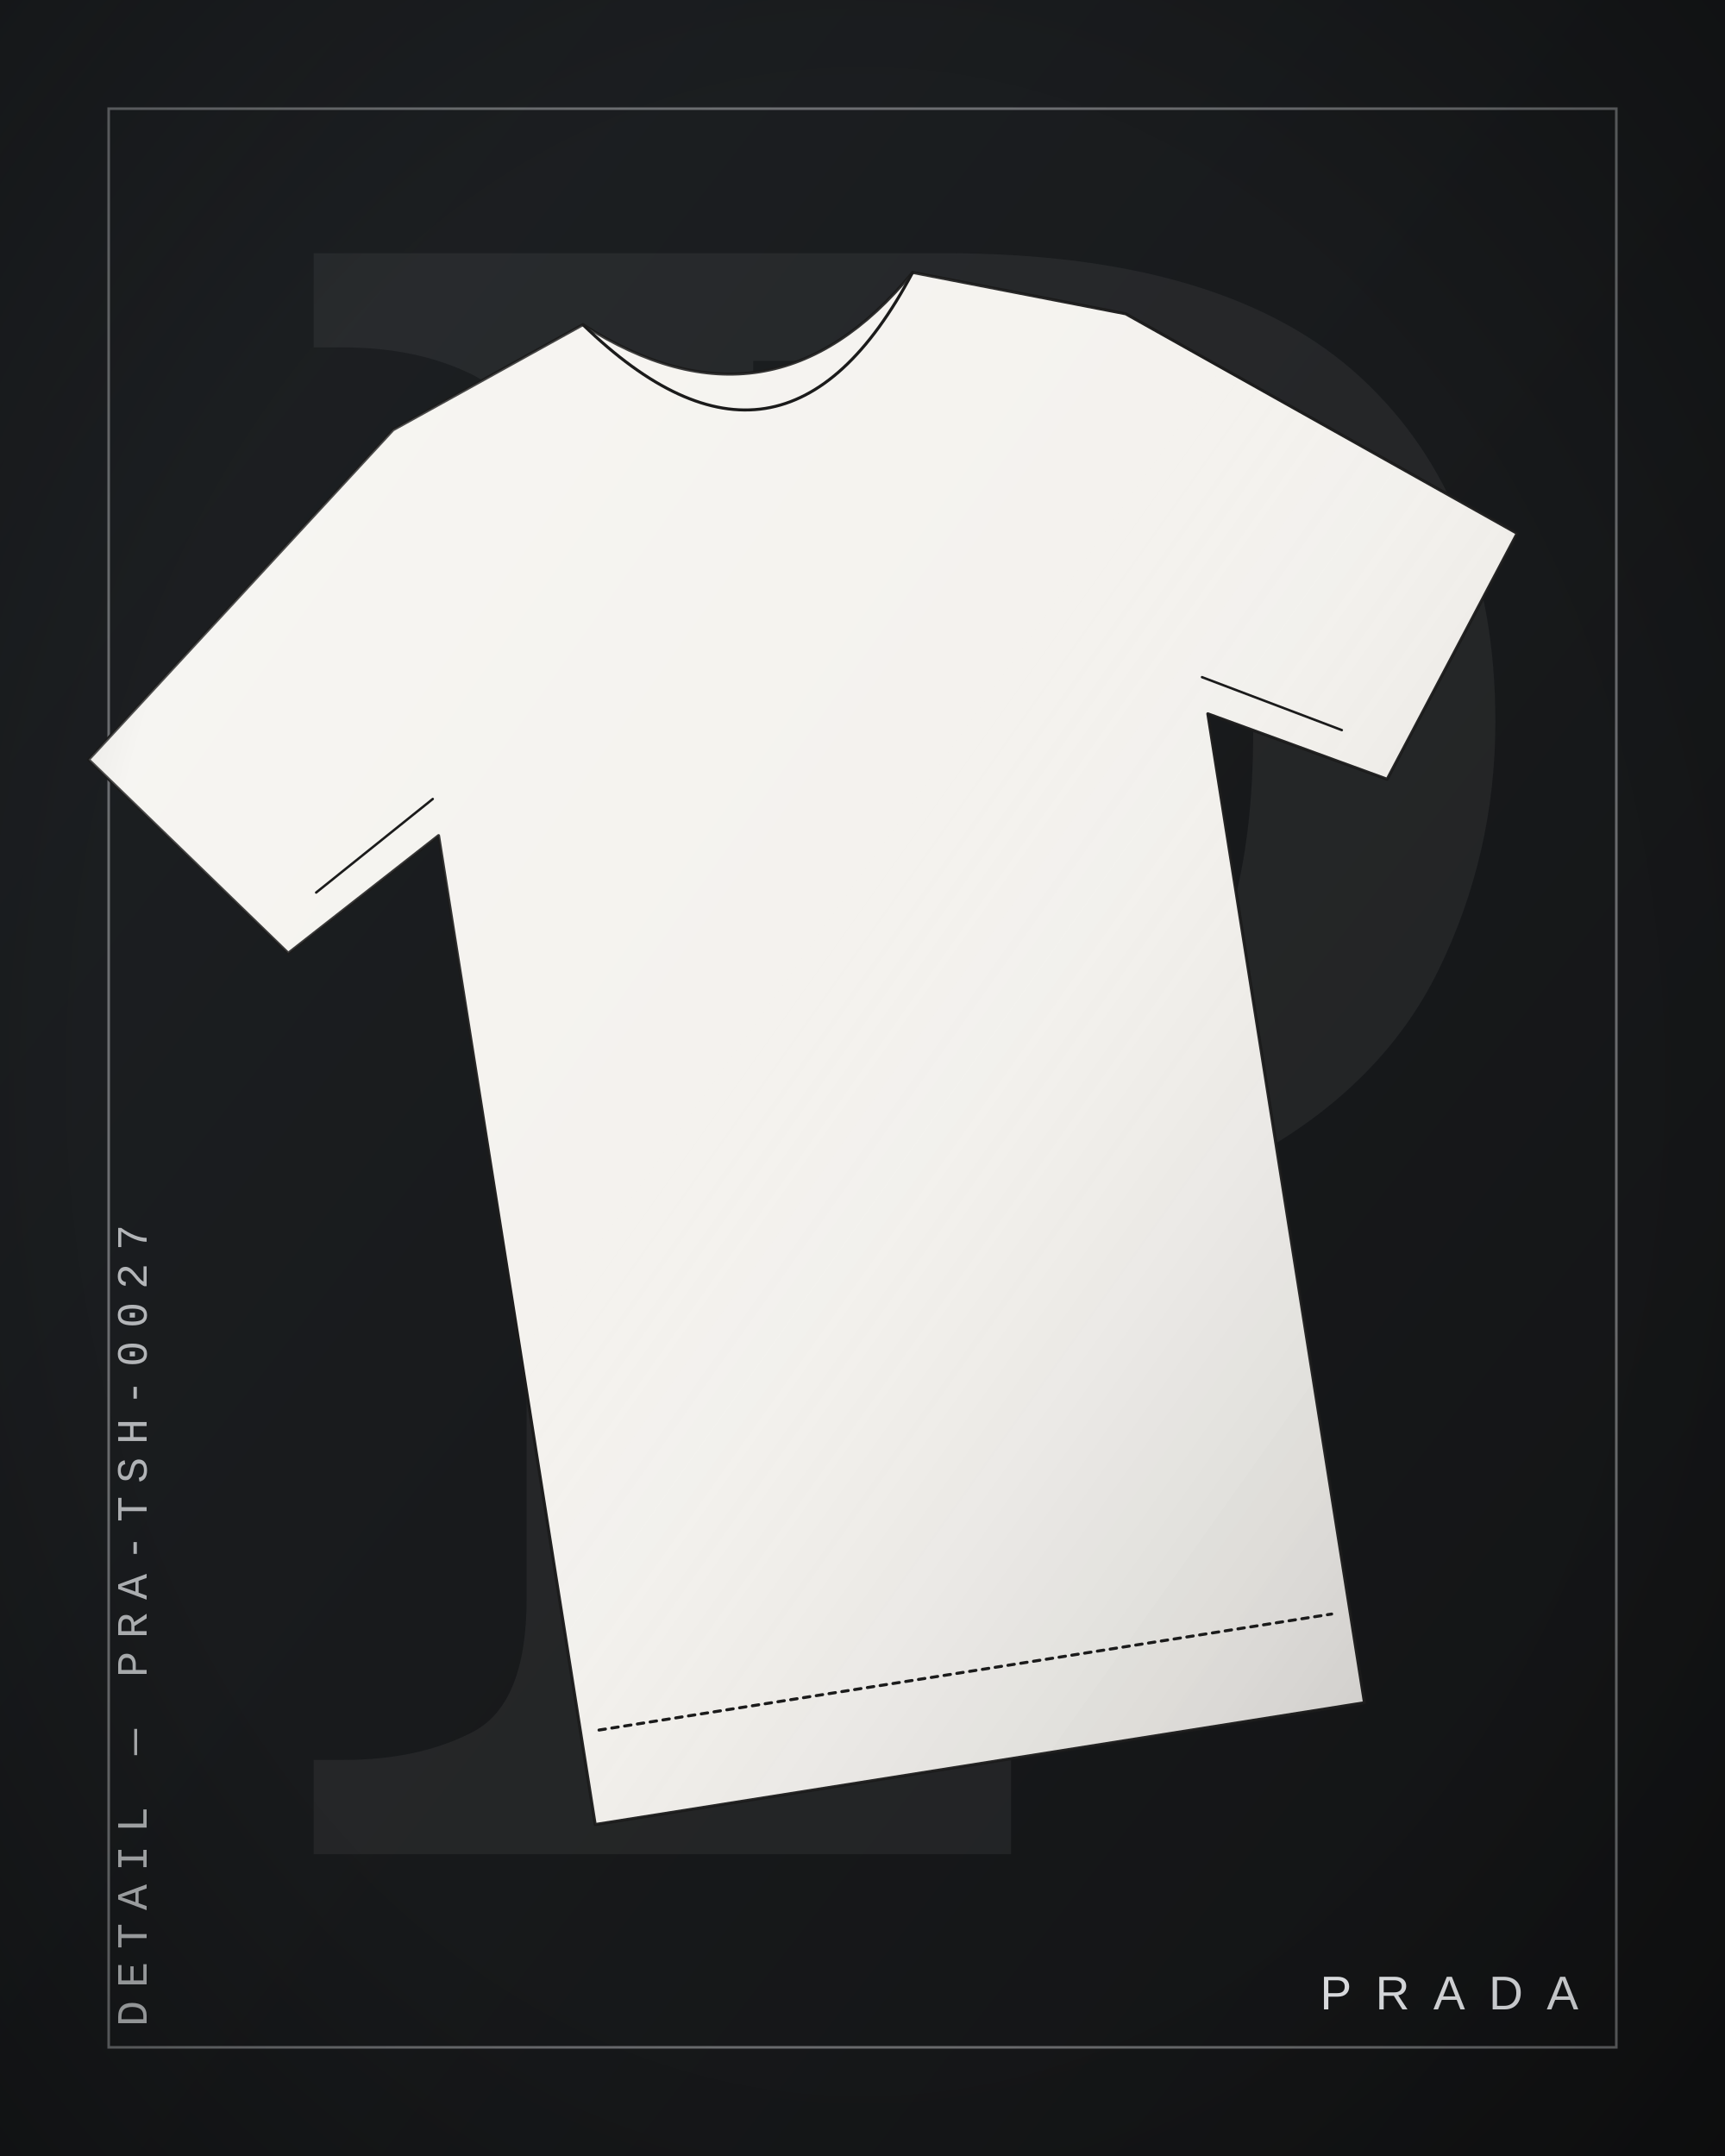
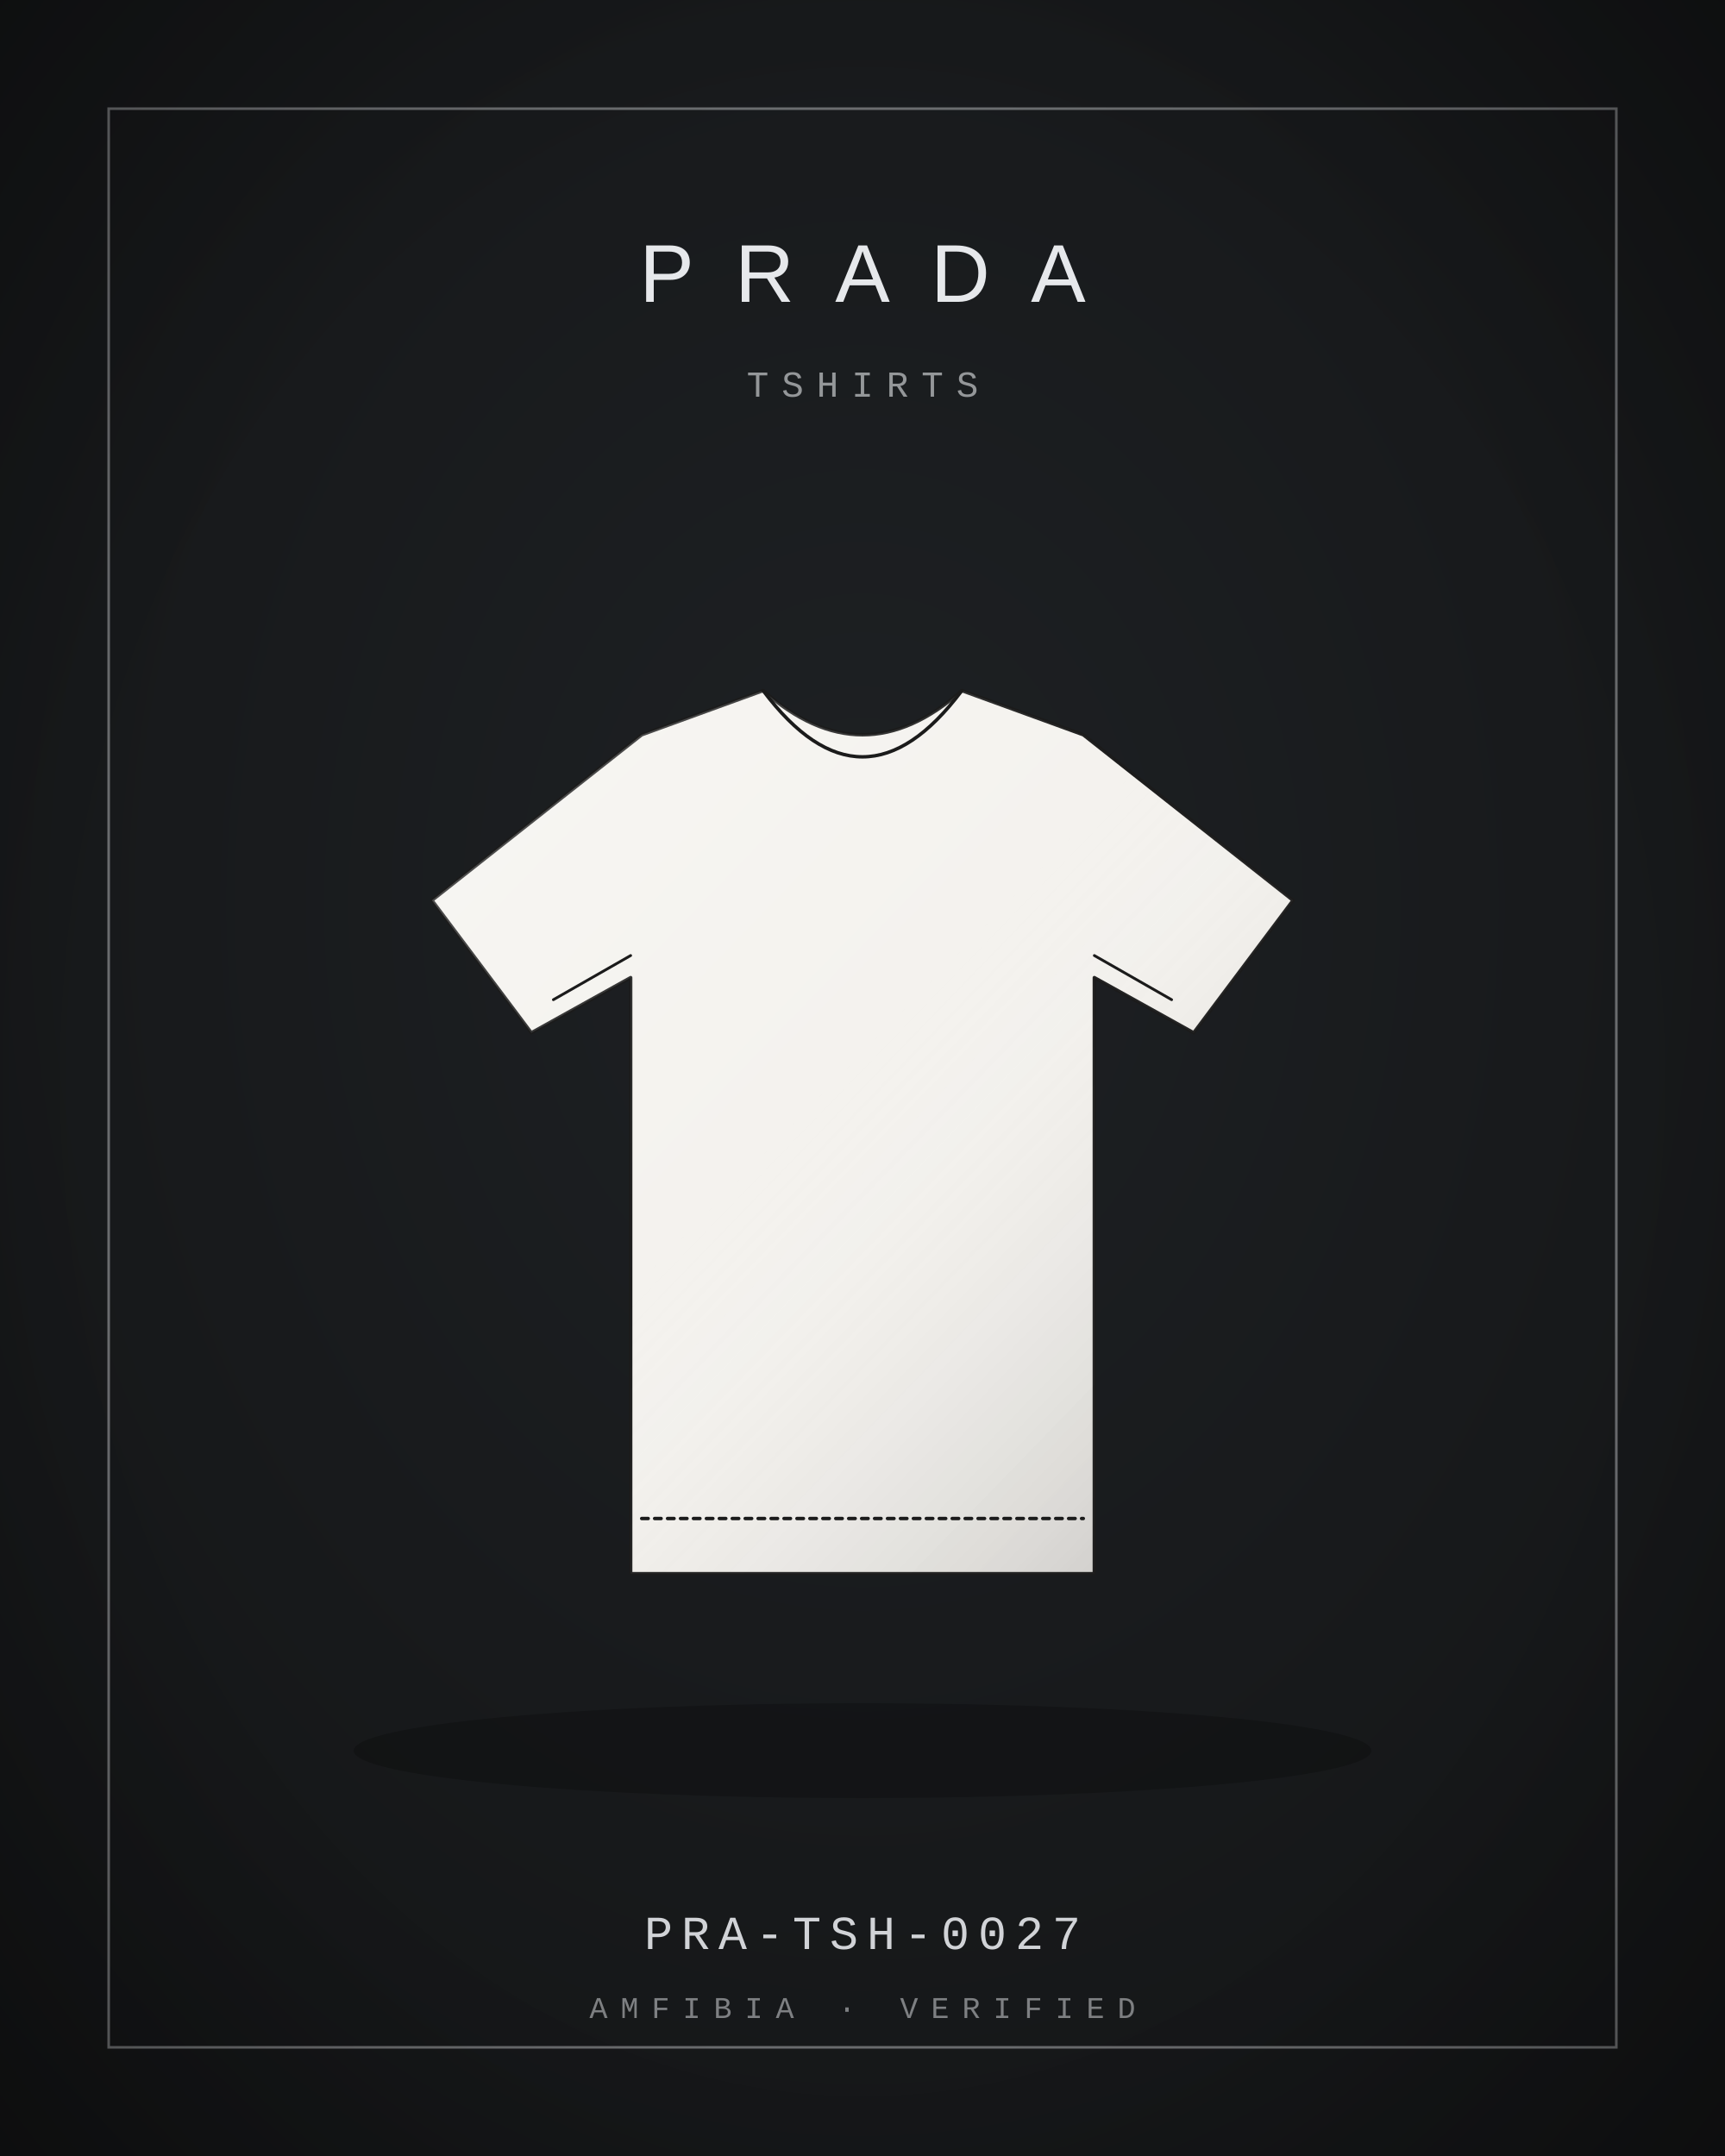
<svg xmlns="http://www.w3.org/2000/svg" viewBox="0 0 400 500" width="800" height="1000">
  <defs>
    <radialGradient id="bg" cx="50%" cy="42%" r="80%">
      <stop offset="0" stop-color="#1E2124" />
      <stop offset="1" stop-color="#121314" />
    </radialGradient>
    <linearGradient id="bgd" x1="0" y1="0" x2="1" y2="1">
      <stop offset="0" stop-color="#1E2124" />
      <stop offset="1" stop-color="#121314" />
    </linearGradient>
    <linearGradient id="sheen" x1="0" y1="0" x2="1" y2="1">
      <stop offset="0" stop-color="#fff" stop-opacity=".30" />
      <stop offset=".45" stop-color="#fff" stop-opacity="0" />
      <stop offset="1" stop-color="#000" stop-opacity=".22" />
    </linearGradient>
    <linearGradient id="multi" x1="0" y1="0" x2="1" y2="1">
      <stop offset="0" stop-color="#B3122E" />
      <stop offset=".35" stop-color="#C9A227" />
      <stop offset=".7" stop-color="#2F5D46" />
      <stop offset="1" stop-color="#3557A0" />
    </linearGradient>
    <radialGradient id="vig" cx="50%" cy="50%" r="75%">
      <stop offset=".6" stop-color="#000" stop-opacity="0" />
      <stop offset="1" stop-color="#000" stop-opacity=".35" />
    </radialGradient>
  </defs>
-   <rect width="400" height="500" fill="url(#bgd)" />
-   <text x="210" y="430" text-anchor="middle" font-family="Georgia, serif" font-size="520" fill="#E6E8EB" opacity="0.06">P</text>
+   <rect width="400" height="500" fill="url(#bg)" />
  <rect x="25.2" y="25.2" width="349.6" height="449.6" fill="none" stroke="#E6E8EB" stroke-width="0.6" opacity="0.4" />
-   <g transform="rotate(-9.0 200 250) translate(-13 20) scale(2.15)">
-     <path d="M60 30 L82 22 Q100 38 118 22 L140 30 L178 60 L160 84 L142 74 L142 182 L58 182 L58 74 L40 84 L22 60 Z" fill="#F4F2EE" stroke="#1B1B1B" stroke-width="1.4" stroke-linejoin="round" stroke-linecap="round" vector-effect="non-scaling-stroke" />
+   <ellipse cx="200" cy="406" rx="118" ry="11" fill="#000" opacity="0.22" />
+   <g transform="translate(72 132) scale(1.28)">
+     <path d="M60 30 L82 22 Q100 38 118 22 L140 30 L178 60 L160 84 L142 74 L142 182 L58 182 L58 74 L40 84 L22 60 Z" fill="#F4F2EE" stroke="#1B1B1B" stroke-width="1.6" stroke-linejoin="round" stroke-linecap="round" vector-effect="non-scaling-stroke" />
    <path d="M60 30 L82 22 Q100 38 118 22 L140 30 L178 60 L160 84 L142 74 L142 182 L58 182 L58 74 L40 84 L22 60 Z" fill="url(#sheen)" stroke="none" />
-     <path d="M82 22 Q100 46 118 22" fill="none" stroke="#1B1B1B" stroke-width="1.4" stroke-linejoin="round" stroke-linecap="round" vector-effect="non-scaling-stroke" />
-     <path d="M60 172 L140 172" fill="none" stroke="#1B1B1B" stroke-width="1.4" stroke-dasharray="3 3" stroke-linejoin="round" stroke-linecap="round" vector-effect="non-scaling-stroke" />
-     <path d="M44 78 L58 70 M156 78 L142 70" fill="none" stroke="#1B1B1B" stroke-width="1.12" stroke-linejoin="round" stroke-linecap="round" vector-effect="non-scaling-stroke" />
-   </g>
-   <g transform="translate(34 470) rotate(-90)">
-     <text x="0" y="0" text-anchor="start" font-family="'Courier New', Courier, monospace" font-size="10" letter-spacing="3" fill="#E6E8EB" opacity="0.75">DETAIL — PRA-TSH-0027</text>
+     <path d="M82 22 Q100 46 118 22" fill="none" stroke="#1B1B1B" stroke-width="1.6" stroke-linejoin="round" stroke-linecap="round" vector-effect="non-scaling-stroke" />
+     <path d="M60 172 L140 172" fill="none" stroke="#1B1B1B" stroke-width="1.6" stroke-dasharray="3 3" stroke-linejoin="round" stroke-linecap="round" vector-effect="non-scaling-stroke" />
+     <path d="M44 78 L58 70 M156 78 L142 70" fill="none" stroke="#1B1B1B" stroke-width="1.28" stroke-linejoin="round" stroke-linecap="round" vector-effect="non-scaling-stroke" />
  </g>
  <g>
-     <text x="366" y="466" text-anchor="end" font-size="11" fill="#E6E8EB" font-family="'Helvetica Neue', Arial, sans-serif" font-weight="300" letter-spacing="5.5">PRADA</text>
+     <text x="200" y="70" text-anchor="middle" font-size="19" fill="#E6E8EB" font-family="'Helvetica Neue', Arial, sans-serif" font-weight="300" letter-spacing="9.5">PRADA</text>
  </g>
+   <text x="200" y="92" text-anchor="middle" font-family="'Courier New', Courier, monospace" font-size="8.5" letter-spacing="3" fill="#E6E8EB" opacity="0.6">TSHIRTS</text>
+   <text x="200" y="452" text-anchor="middle" font-family="'Courier New', Courier, monospace" font-size="11" letter-spacing="2" fill="#E6E8EB" opacity="0.9">PRA-TSH-0027</text>
+   <text x="200" y="468" text-anchor="middle" font-family="'Courier New', Courier, monospace" font-size="7" letter-spacing="3" fill="#E6E8EB" opacity="0.5">AMFIBIA · VERIFIED</text>
  <rect width="400" height="500" fill="url(#vig)" />
</svg>
